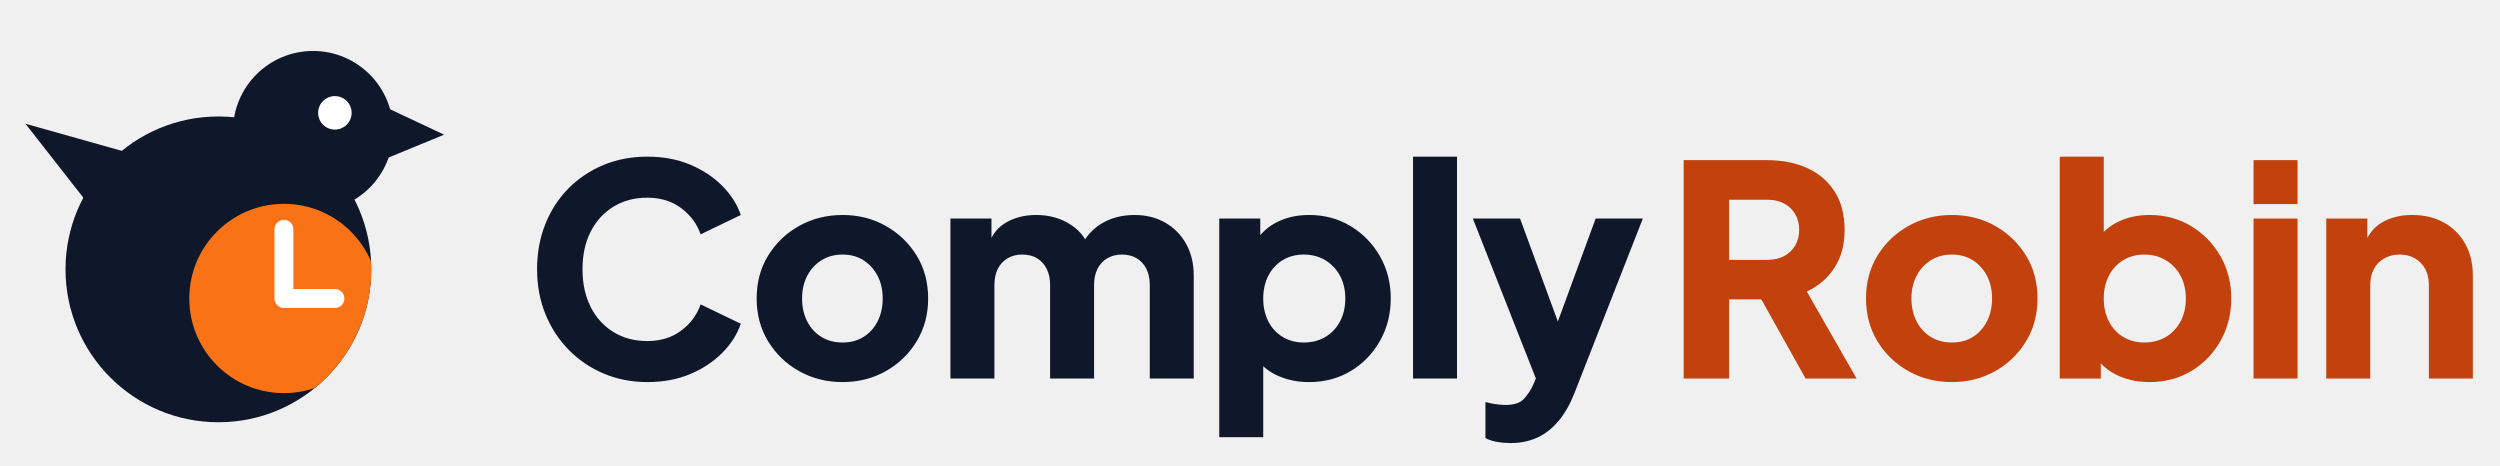
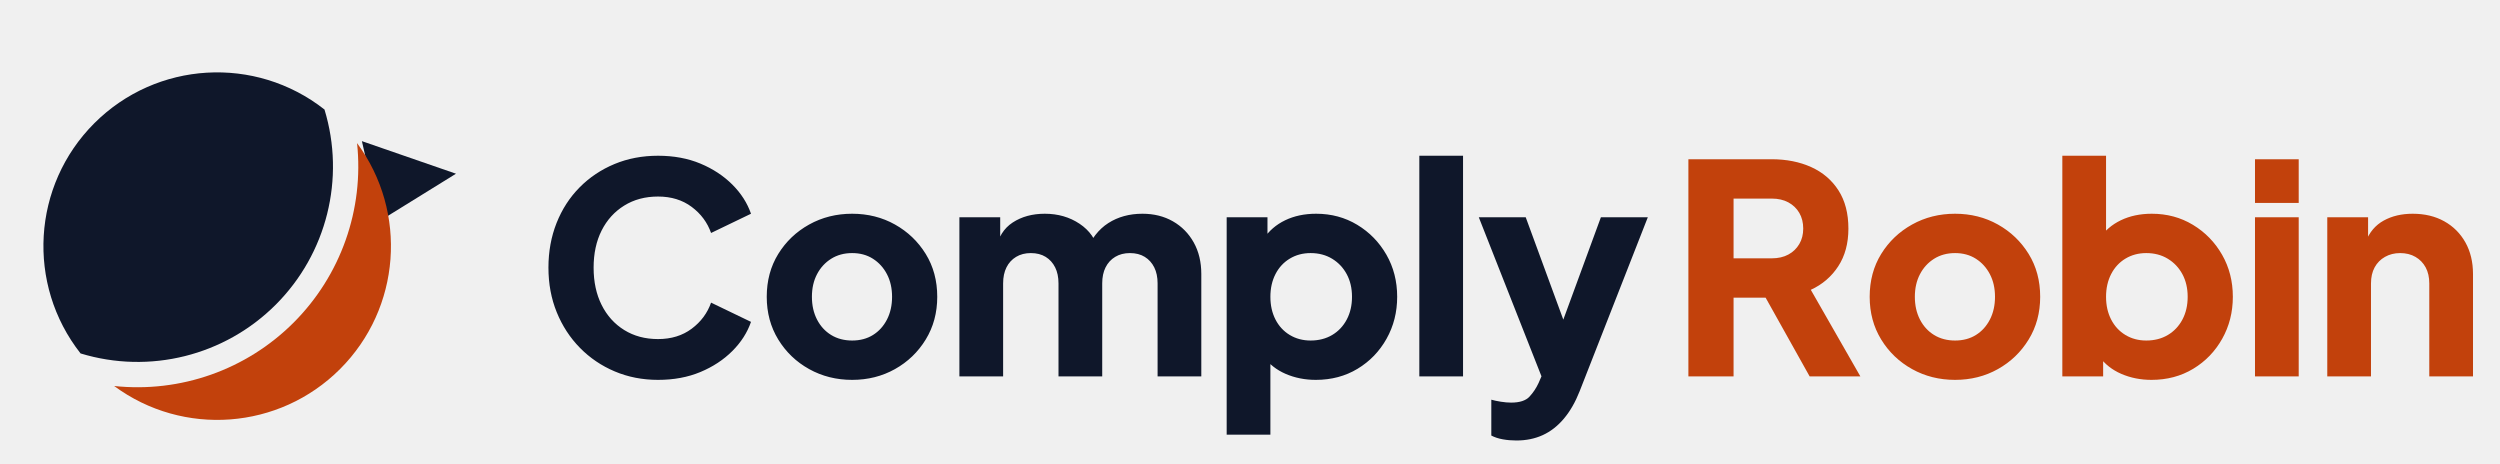
- <svg xmlns="http://www.w3.org/2000/svg" viewBox="0 0 343.4 64" role="img" aria-label="ComplyRobin">
-   <defs>
-     <clipPath id="robin-body">
-       <circle cx="30" cy="37" r="21" />
-     </clipPath>
-   </defs>
-   <path fill="#0F172A" d="M12.5 28.5 L3.5 17 L19.5 21.5 Z" />
-   <circle cx="30" cy="37" r="21" fill="#0F172A" />
-   <circle cx="43" cy="18" r="11" fill="#0F172A" />
-   <circle cx="39" cy="41" r="13" fill="#F97316" clip-path="url(#robin-body)" />
-   <path d="M39 41 V31.5 M39 41 H46" stroke="#FFFFFF" stroke-width="2.6" stroke-linecap="round" fill="none" />
-   <path fill="#0F172A" d="M52.5 14.5 L61 18.5 L52.5 22 Z" />
-   <circle cx="46" cy="15.5" r="2.3" fill="#FFFFFF" />
-   <g transform="translate(72 52)">
+ <svg xmlns="http://www.w3.org/2000/svg" viewBox="0 0 345.4 64" role="img" aria-label="ComplyRobin">
+   <path fill="#0F172A" d="M44.83 15.13 A24 24 0 0 0 11.13 48.83 A27 27 0 0 0 44.83 15.13 Z M50 19.5 L63 24 L52.5 30.5 Z" />
+   <path fill="#C2410C" d="M49.33 19.77 A24 24 0 0 1 15.77 53.33 A30.5 30.5 0 0 0 49.33 19.77 Z" />
+   <g transform="translate(74 52)">
    <path fill="#0F172A" d="M16.913 0.483Q13.691 0.483 10.933 -0.685Q8.174 -1.852 6.121 -3.946Q4.067 -6.04 2.919 -8.859Q1.772 -11.678 1.772 -15.02Q1.772 -18.362 2.899 -21.201Q4.027 -24.04 6.081 -26.114Q8.134 -28.188 10.893 -29.336Q13.651 -30.483 16.913 -30.483Q20.174 -30.483 22.772 -29.396Q25.369 -28.309 27.181 -26.497Q28.993 -24.685 29.758 -22.47L24.242 -19.812Q23.477 -21.987 21.564 -23.416Q19.651 -24.846 16.913 -24.846Q14.255 -24.846 12.242 -23.597Q10.228 -22.349 9.121 -20.154Q8.013 -17.96 8.013 -15.02Q8.013 -12.081 9.121 -9.866Q10.228 -7.651 12.242 -6.403Q14.255 -5.154 16.913 -5.154Q19.651 -5.154 21.564 -6.584Q23.477 -8.013 24.242 -10.188L29.758 -7.53Q28.993 -5.315 27.181 -3.503Q25.369 -1.691 22.772 -0.604Q20.174 0.483 16.913 0.483Z M43.732 0.483Q40.47 0.483 37.792 -1.007Q35.114 -2.497 33.523 -5.094Q31.933 -7.691 31.933 -10.993Q31.933 -14.336 33.523 -16.913Q35.114 -19.49 37.792 -20.98Q40.47 -22.47 43.732 -22.47Q46.993 -22.47 49.651 -20.98Q52.309 -19.49 53.899 -16.913Q55.49 -14.336 55.49 -10.993Q55.49 -7.691 53.899 -5.094Q52.309 -2.497 49.651 -1.007Q46.993 0.483 43.732 0.483ZM43.732 -4.953Q45.383 -4.953 46.611 -5.718Q47.839 -6.483 48.544 -7.852Q49.248 -9.221 49.248 -10.993Q49.248 -12.765 48.544 -14.114Q47.839 -15.463 46.611 -16.248Q45.383 -17.034 43.732 -17.034Q42.081 -17.034 40.832 -16.248Q39.584 -15.463 38.879 -14.114Q38.174 -12.765 38.174 -10.993Q38.174 -9.221 38.879 -7.852Q39.584 -6.483 40.832 -5.718Q42.081 -4.953 43.732 -4.953Z M58.55 0.0V-21.987H64.188V-16.631L63.584 -17.517Q64.067 -20.054 65.919 -21.262Q67.772 -22.47 70.349 -22.47Q73.087 -22.47 75.161 -21.081Q77.235 -19.691 77.758 -17.356L76.027 -17.195Q77.114 -19.893 79.128 -21.181Q81.141 -22.47 83.839 -22.47Q86.215 -22.47 88.047 -21.423Q89.879 -20.376 90.926 -18.503Q91.973 -16.631 91.973 -14.134V0.0H85.933V-12.846Q85.933 -14.134 85.47 -15.06Q85.007 -15.987 84.161 -16.51Q83.315 -17.034 82.107 -17.034Q80.94 -17.034 80.074 -16.51Q79.208 -15.987 78.745 -15.06Q78.282 -14.134 78.282 -12.846V0.0H72.242V-12.846Q72.242 -14.134 71.779 -15.06Q71.315 -15.987 70.47 -16.51Q69.624 -17.034 68.416 -17.034Q67.248 -17.034 66.383 -16.51Q65.517 -15.987 65.054 -15.06Q64.591 -14.134 64.591 -12.846V0.0Z M95.477 8.054V-21.987H101.114V-17.799L100.591 -19.007Q101.678 -20.658 103.55 -21.564Q105.423 -22.47 107.839 -22.47Q110.98 -22.47 113.517 -20.94Q116.054 -19.409 117.544 -16.812Q119.034 -14.215 119.034 -10.993Q119.034 -7.812 117.564 -5.195Q116.094 -2.577 113.557 -1.047Q111.02 0.483 107.799 0.483Q105.544 0.483 103.631 -0.342Q101.718 -1.168 100.55 -2.779L101.517 -4.027V8.054ZM107.074 -4.953Q108.765 -4.953 110.054 -5.718Q111.342 -6.483 112.067 -7.852Q112.792 -9.221 112.792 -10.993Q112.792 -12.765 112.067 -14.114Q111.342 -15.463 110.054 -16.248Q108.765 -17.034 107.074 -17.034Q105.463 -17.034 104.195 -16.268Q102.926 -15.503 102.221 -14.134Q101.517 -12.765 101.517 -10.993Q101.517 -9.221 102.221 -7.852Q102.926 -6.483 104.195 -5.718Q105.463 -4.953 107.074 -4.953Z M122.094 0.0V-30.483H128.134V0.0Z M135.503 8.859Q134.537 8.859 133.631 8.698Q132.725 8.537 132.04 8.174V3.221Q132.604 3.383 133.369 3.503Q134.134 3.624 134.779 3.624Q136.55 3.624 137.315 2.799Q138.081 1.973 138.564 0.926L140.054 -2.497L139.973 2.537L130.309 -21.987H136.792L143.195 -4.55H140.779L147.181 -21.987H153.664L144.242 2.054Q143.356 4.309 142.067 5.839Q140.779 7.369 139.148 8.114Q137.517 8.859 135.503 8.859Z" />
  </g>
-   <g transform="translate(228.61 52)">
+   <g transform="translate(230.61 52)">
    <path fill="#C2410C" d="M2.658 0.0V-30H14.134Q17.235 -30 19.631 -28.913Q22.027 -27.826 23.396 -25.691Q24.765 -23.557 24.765 -20.416Q24.765 -17.356 23.356 -15.201Q21.946 -13.047 19.57 -11.96L26.416 0.0H19.409L12.0 -13.248L16.027 -10.872H8.899V0.0ZM8.899 -16.309H14.174Q15.503 -16.309 16.47 -16.832Q17.436 -17.356 17.98 -18.282Q18.523 -19.208 18.523 -20.416Q18.523 -21.664 17.98 -22.591Q17.436 -23.517 16.47 -24.04Q15.503 -24.564 14.174 -24.564H8.899Z M39.503 0.483Q36.242 0.483 33.564 -1.007Q30.886 -2.497 29.295 -5.094Q27.705 -7.691 27.705 -10.993Q27.705 -14.336 29.295 -16.913Q30.886 -19.49 33.564 -20.98Q36.242 -22.47 39.503 -22.47Q42.765 -22.47 45.423 -20.98Q48.081 -19.49 49.671 -16.913Q51.262 -14.336 51.262 -10.993Q51.262 -7.691 49.671 -5.094Q48.081 -2.497 45.423 -1.007Q42.765 0.483 39.503 0.483ZM39.503 -4.953Q41.154 -4.953 42.383 -5.718Q43.611 -6.483 44.315 -7.852Q45.02 -9.221 45.02 -10.993Q45.02 -12.765 44.315 -14.114Q43.611 -15.463 42.383 -16.248Q41.154 -17.034 39.503 -17.034Q37.852 -17.034 36.604 -16.248Q35.356 -15.463 34.651 -14.114Q33.946 -12.765 33.946 -10.993Q33.946 -9.221 34.651 -7.852Q35.356 -6.483 36.604 -5.718Q37.852 -4.953 39.503 -4.953Z M66.644 0.483Q64.389 0.483 62.477 -0.342Q60.564 -1.168 59.396 -2.779L59.96 -4.027V0.0H54.322V-30.483H60.362V-17.799L59.436 -19.007Q60.523 -20.658 62.396 -21.564Q64.268 -22.47 66.685 -22.47Q69.826 -22.47 72.362 -20.94Q74.899 -19.409 76.389 -16.812Q77.879 -14.215 77.879 -10.993Q77.879 -7.812 76.409 -5.195Q74.94 -2.577 72.403 -1.047Q69.866 0.483 66.644 0.483ZM65.919 -4.953Q67.611 -4.953 68.899 -5.718Q70.188 -6.483 70.913 -7.852Q71.638 -9.221 71.638 -10.993Q71.638 -12.765 70.913 -14.114Q70.188 -15.463 68.899 -16.248Q67.611 -17.034 65.919 -17.034Q64.309 -17.034 63.04 -16.268Q61.772 -15.503 61.067 -14.134Q60.362 -12.765 60.362 -10.993Q60.362 -9.221 61.067 -7.852Q61.772 -6.483 63.04 -5.718Q64.309 -4.953 65.919 -4.953Z M80.94 0.0V-21.987H86.98V0.0ZM80.94 -23.96V-30H86.98V-23.96Z M90.926 0.0V-21.987H96.564V-17.638L96.242 -18.604Q97.007 -20.577 98.718 -21.523Q100.43 -22.47 102.725 -22.47Q105.221 -22.47 107.094 -21.423Q108.966 -20.376 110.013 -18.503Q111.06 -16.631 111.06 -14.134V0.0H105.02V-12.846Q105.02 -14.134 104.517 -15.06Q104.013 -15.987 103.107 -16.51Q102.201 -17.034 100.993 -17.034Q99.826 -17.034 98.899 -16.51Q97.973 -15.987 97.47 -15.06Q96.966 -14.134 96.966 -12.846V0.0Z" />
  </g>
</svg>
